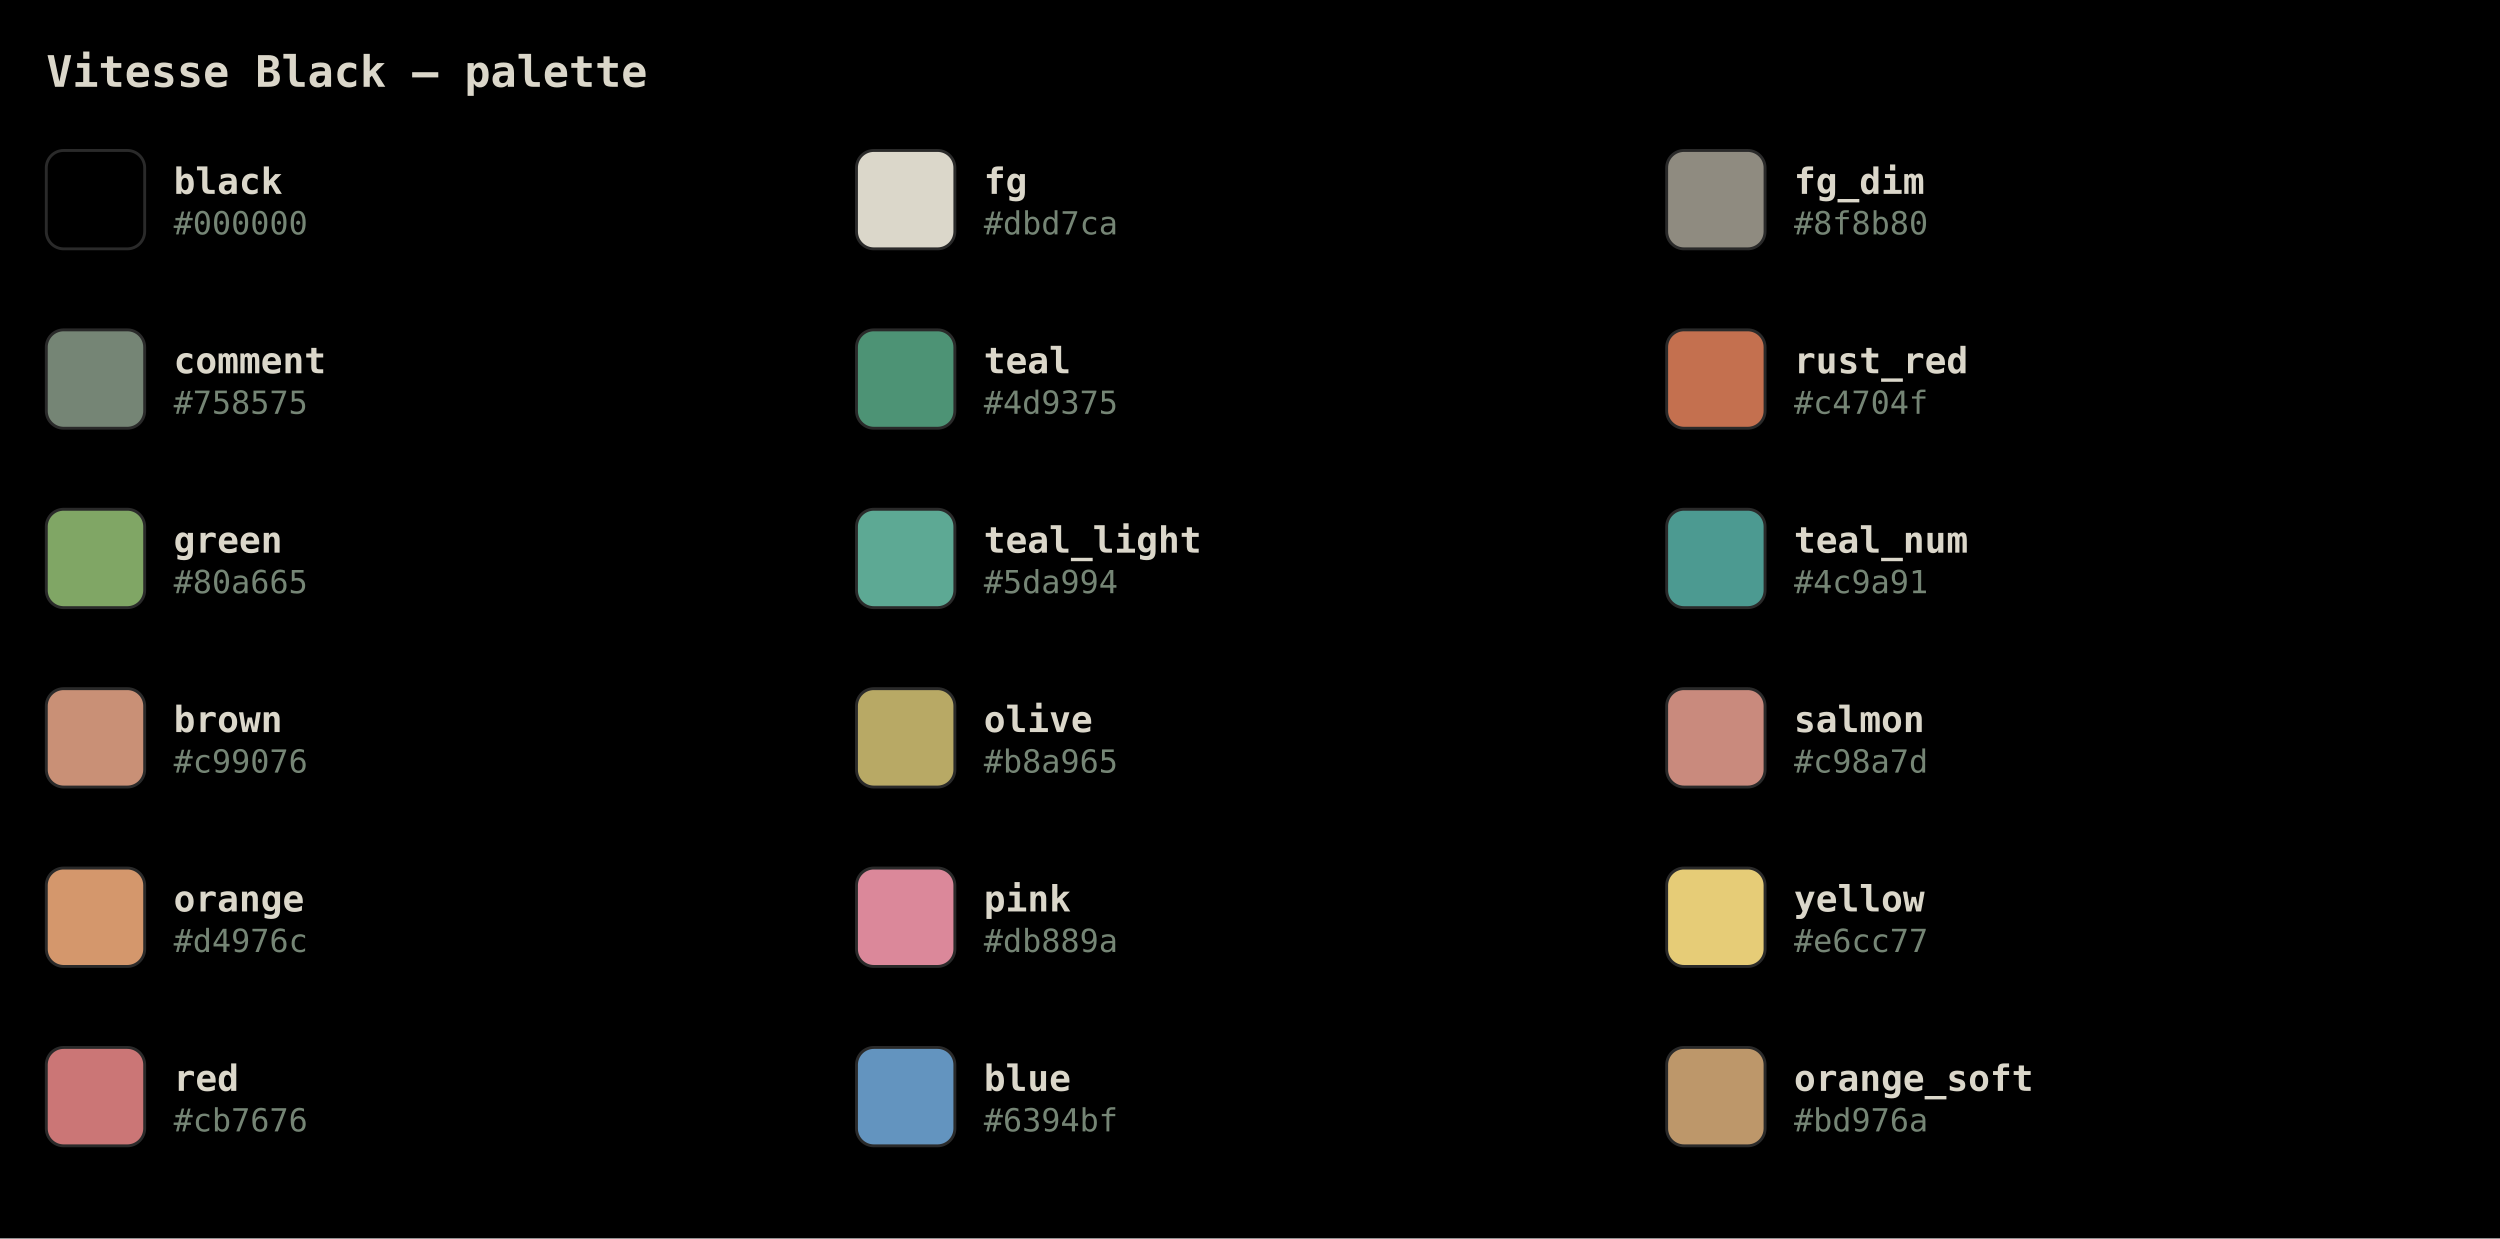
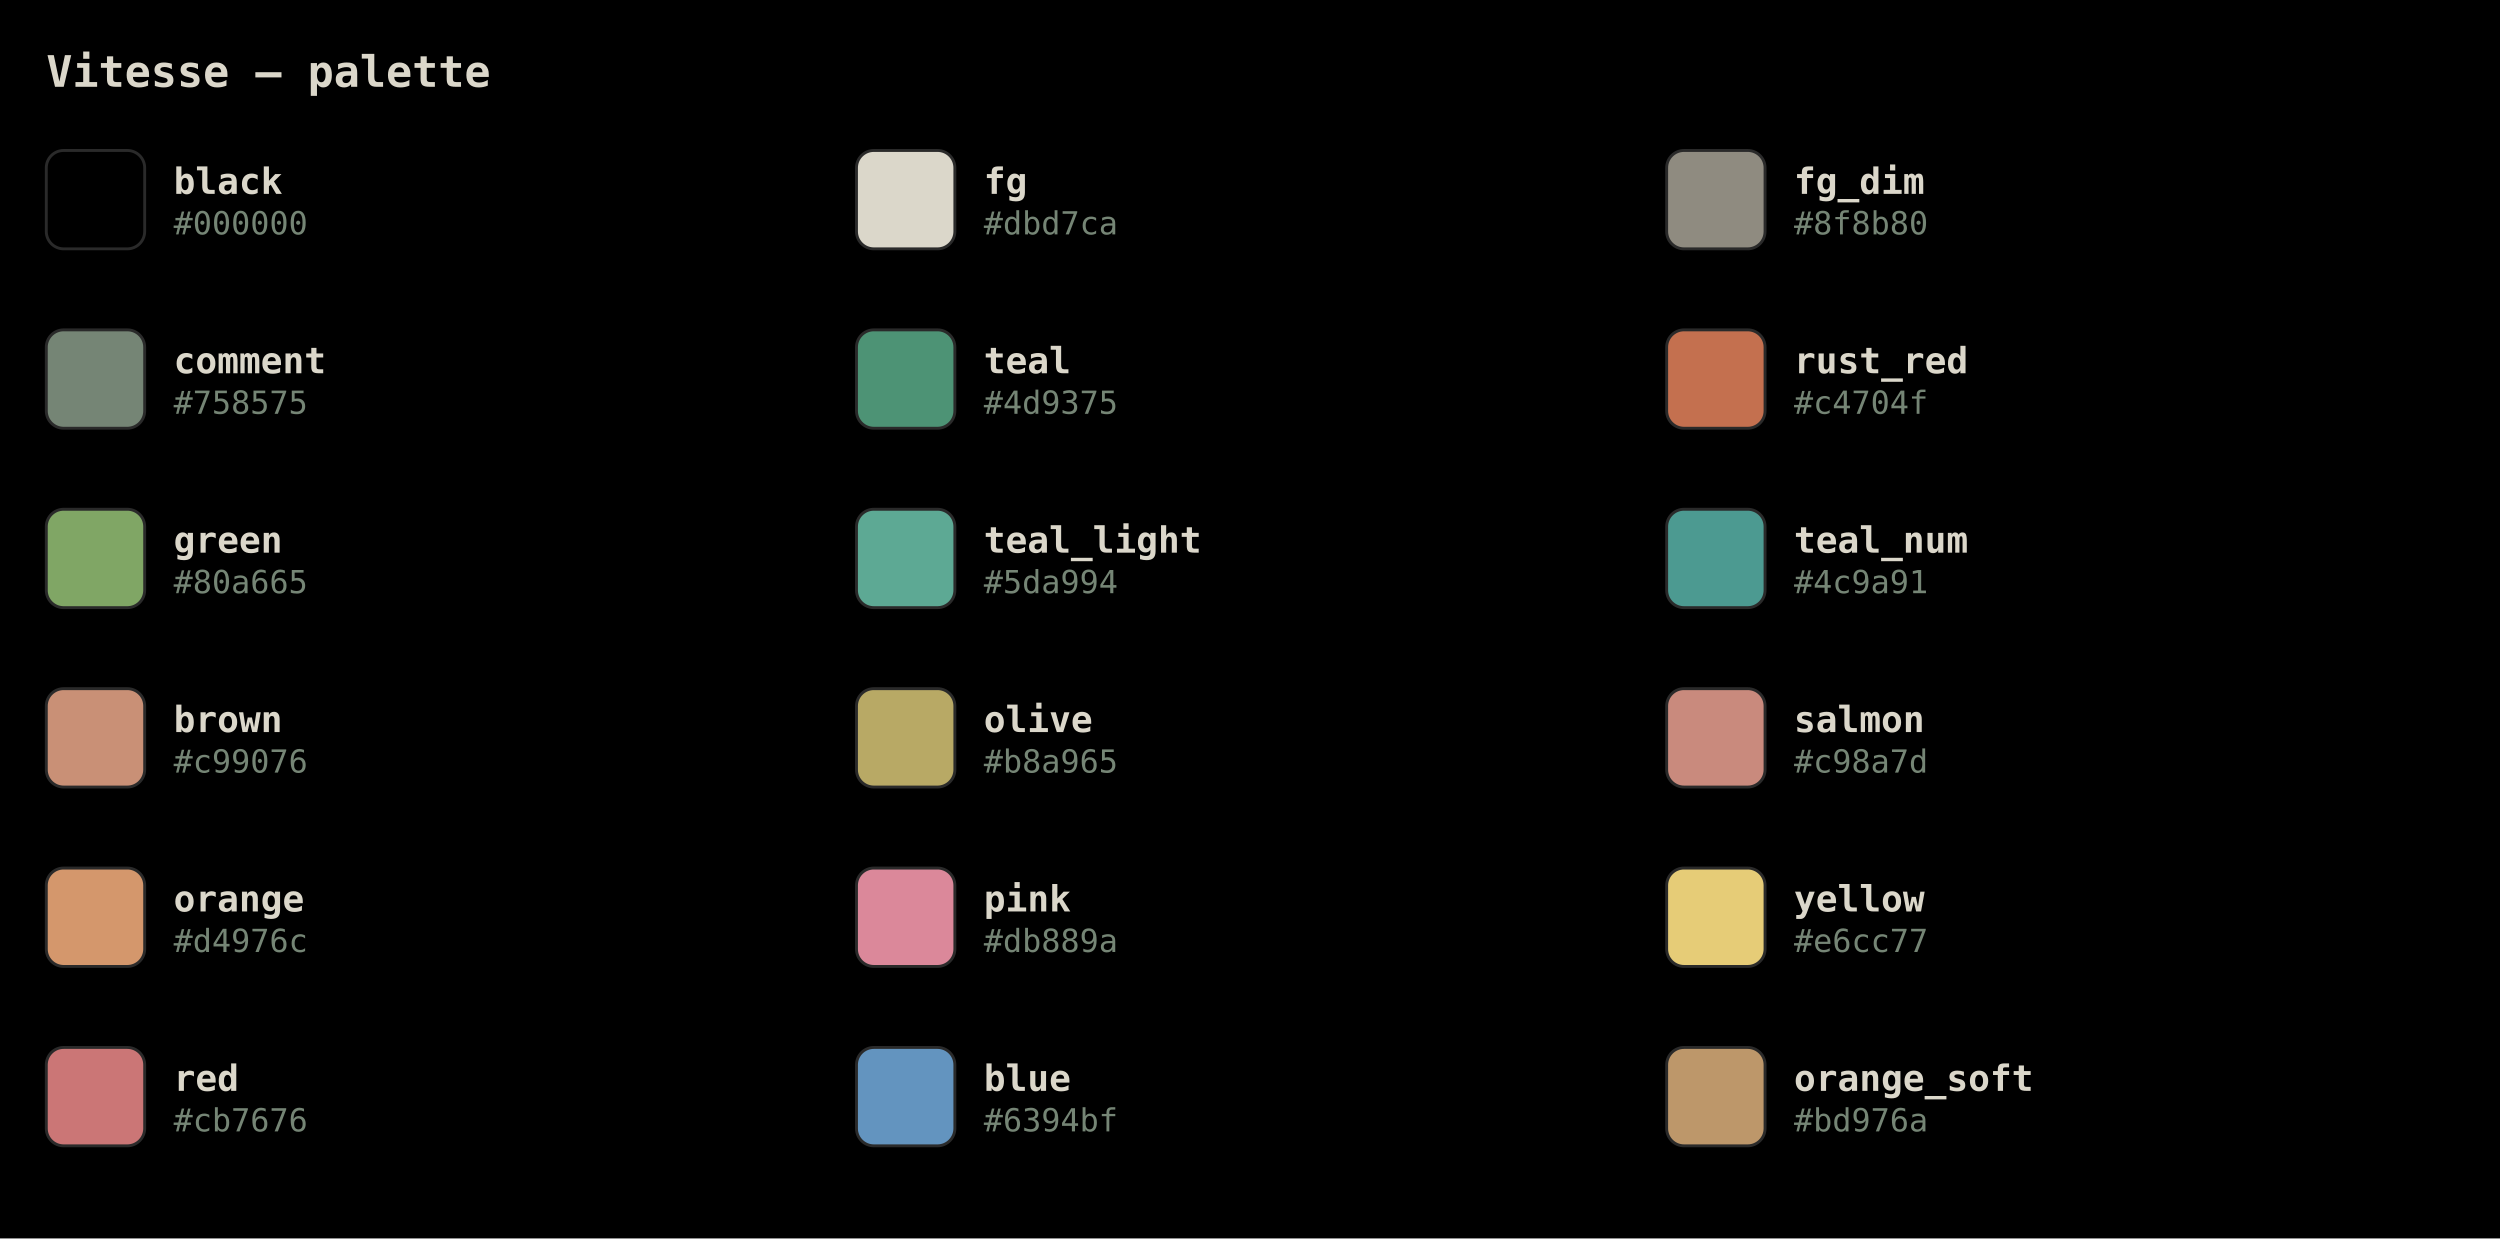
- <svg xmlns="http://www.w3.org/2000/svg" width="864" height="428" viewBox="0 0 864 428" role="img" aria-label="Vitesse Black color palette">
+ <svg xmlns="http://www.w3.org/2000/svg" width="864" height="428" viewBox="0 0 864 428" role="img" aria-label="Vitesse color palette">
  <rect width="864" height="428" fill="#000000" />
-   <text x="16" y="30" font-family="ui-monospace,Menlo,monospace" font-size="15" fill="#dbd7ca" font-weight="600">Vitesse Black — palette</text>
+   <text x="16" y="30" font-family="ui-monospace,Menlo,monospace" font-size="15" fill="#dbd7ca" font-weight="600">Vitesse — palette</text>
  <rect x="16" y="52" width="34" height="34" rx="6" fill="#000000" stroke="#2a2a2a" stroke-width="1" />
  <text x="60" y="67" font-family="ui-monospace,Menlo,monospace" font-size="12.5" fill="#dbd7ca" font-weight="600">black</text>
  <text x="60" y="81" font-family="ui-monospace,Menlo,monospace" font-size="11" fill="#758575">#000000</text>
  <rect x="296" y="52" width="34" height="34" rx="6" fill="#dbd7ca" stroke="#2a2a2a" stroke-width="1" />
  <text x="340" y="67" font-family="ui-monospace,Menlo,monospace" font-size="12.5" fill="#dbd7ca" font-weight="600">fg</text>
  <text x="340" y="81" font-family="ui-monospace,Menlo,monospace" font-size="11" fill="#758575">#dbd7ca</text>
  <rect x="576" y="52" width="34" height="34" rx="6" fill="#8f8b80" stroke="#2a2a2a" stroke-width="1" />
  <text x="620" y="67" font-family="ui-monospace,Menlo,monospace" font-size="12.5" fill="#dbd7ca" font-weight="600">fg_dim</text>
  <text x="620" y="81" font-family="ui-monospace,Menlo,monospace" font-size="11" fill="#758575">#8f8b80</text>
  <rect x="16" y="114" width="34" height="34" rx="6" fill="#758575" stroke="#2a2a2a" stroke-width="1" />
  <text x="60" y="129" font-family="ui-monospace,Menlo,monospace" font-size="12.5" fill="#dbd7ca" font-weight="600">comment</text>
  <text x="60" y="143" font-family="ui-monospace,Menlo,monospace" font-size="11" fill="#758575">#758575</text>
  <rect x="296" y="114" width="34" height="34" rx="6" fill="#4d9375" stroke="#2a2a2a" stroke-width="1" />
  <text x="340" y="129" font-family="ui-monospace,Menlo,monospace" font-size="12.5" fill="#dbd7ca" font-weight="600">teal</text>
  <text x="340" y="143" font-family="ui-monospace,Menlo,monospace" font-size="11" fill="#758575">#4d9375</text>
  <rect x="576" y="114" width="34" height="34" rx="6" fill="#c4704f" stroke="#2a2a2a" stroke-width="1" />
  <text x="620" y="129" font-family="ui-monospace,Menlo,monospace" font-size="12.5" fill="#dbd7ca" font-weight="600">rust_red</text>
  <text x="620" y="143" font-family="ui-monospace,Menlo,monospace" font-size="11" fill="#758575">#c4704f</text>
  <rect x="16" y="176" width="34" height="34" rx="6" fill="#80a665" stroke="#2a2a2a" stroke-width="1" />
  <text x="60" y="191" font-family="ui-monospace,Menlo,monospace" font-size="12.5" fill="#dbd7ca" font-weight="600">green</text>
  <text x="60" y="205" font-family="ui-monospace,Menlo,monospace" font-size="11" fill="#758575">#80a665</text>
  <rect x="296" y="176" width="34" height="34" rx="6" fill="#5da994" stroke="#2a2a2a" stroke-width="1" />
  <text x="340" y="191" font-family="ui-monospace,Menlo,monospace" font-size="12.5" fill="#dbd7ca" font-weight="600">teal_light</text>
  <text x="340" y="205" font-family="ui-monospace,Menlo,monospace" font-size="11" fill="#758575">#5da994</text>
  <rect x="576" y="176" width="34" height="34" rx="6" fill="#4c9a91" stroke="#2a2a2a" stroke-width="1" />
  <text x="620" y="191" font-family="ui-monospace,Menlo,monospace" font-size="12.5" fill="#dbd7ca" font-weight="600">teal_num</text>
  <text x="620" y="205" font-family="ui-monospace,Menlo,monospace" font-size="11" fill="#758575">#4c9a91</text>
  <rect x="16" y="238" width="34" height="34" rx="6" fill="#c99076" stroke="#2a2a2a" stroke-width="1" />
  <text x="60" y="253" font-family="ui-monospace,Menlo,monospace" font-size="12.5" fill="#dbd7ca" font-weight="600">brown</text>
  <text x="60" y="267" font-family="ui-monospace,Menlo,monospace" font-size="11" fill="#758575">#c99076</text>
  <rect x="296" y="238" width="34" height="34" rx="6" fill="#b8a965" stroke="#2a2a2a" stroke-width="1" />
  <text x="340" y="253" font-family="ui-monospace,Menlo,monospace" font-size="12.5" fill="#dbd7ca" font-weight="600">olive</text>
  <text x="340" y="267" font-family="ui-monospace,Menlo,monospace" font-size="11" fill="#758575">#b8a965</text>
  <rect x="576" y="238" width="34" height="34" rx="6" fill="#c98a7d" stroke="#2a2a2a" stroke-width="1" />
  <text x="620" y="253" font-family="ui-monospace,Menlo,monospace" font-size="12.5" fill="#dbd7ca" font-weight="600">salmon</text>
  <text x="620" y="267" font-family="ui-monospace,Menlo,monospace" font-size="11" fill="#758575">#c98a7d</text>
  <rect x="16" y="300" width="34" height="34" rx="6" fill="#d4976c" stroke="#2a2a2a" stroke-width="1" />
  <text x="60" y="315" font-family="ui-monospace,Menlo,monospace" font-size="12.5" fill="#dbd7ca" font-weight="600">orange</text>
  <text x="60" y="329" font-family="ui-monospace,Menlo,monospace" font-size="11" fill="#758575">#d4976c</text>
  <rect x="296" y="300" width="34" height="34" rx="6" fill="#db889a" stroke="#2a2a2a" stroke-width="1" />
  <text x="340" y="315" font-family="ui-monospace,Menlo,monospace" font-size="12.5" fill="#dbd7ca" font-weight="600">pink</text>
  <text x="340" y="329" font-family="ui-monospace,Menlo,monospace" font-size="11" fill="#758575">#db889a</text>
  <rect x="576" y="300" width="34" height="34" rx="6" fill="#e6cc77" stroke="#2a2a2a" stroke-width="1" />
  <text x="620" y="315" font-family="ui-monospace,Menlo,monospace" font-size="12.5" fill="#dbd7ca" font-weight="600">yellow</text>
  <text x="620" y="329" font-family="ui-monospace,Menlo,monospace" font-size="11" fill="#758575">#e6cc77</text>
  <rect x="16" y="362" width="34" height="34" rx="6" fill="#cb7676" stroke="#2a2a2a" stroke-width="1" />
  <text x="60" y="377" font-family="ui-monospace,Menlo,monospace" font-size="12.5" fill="#dbd7ca" font-weight="600">red</text>
  <text x="60" y="391" font-family="ui-monospace,Menlo,monospace" font-size="11" fill="#758575">#cb7676</text>
  <rect x="296" y="362" width="34" height="34" rx="6" fill="#6394bf" stroke="#2a2a2a" stroke-width="1" />
  <text x="340" y="377" font-family="ui-monospace,Menlo,monospace" font-size="12.5" fill="#dbd7ca" font-weight="600">blue</text>
  <text x="340" y="391" font-family="ui-monospace,Menlo,monospace" font-size="11" fill="#758575">#6394bf</text>
  <rect x="576" y="362" width="34" height="34" rx="6" fill="#bd976a" stroke="#2a2a2a" stroke-width="1" />
  <text x="620" y="377" font-family="ui-monospace,Menlo,monospace" font-size="12.5" fill="#dbd7ca" font-weight="600">orange_soft</text>
  <text x="620" y="391" font-family="ui-monospace,Menlo,monospace" font-size="11" fill="#758575">#bd976a</text>
</svg>
